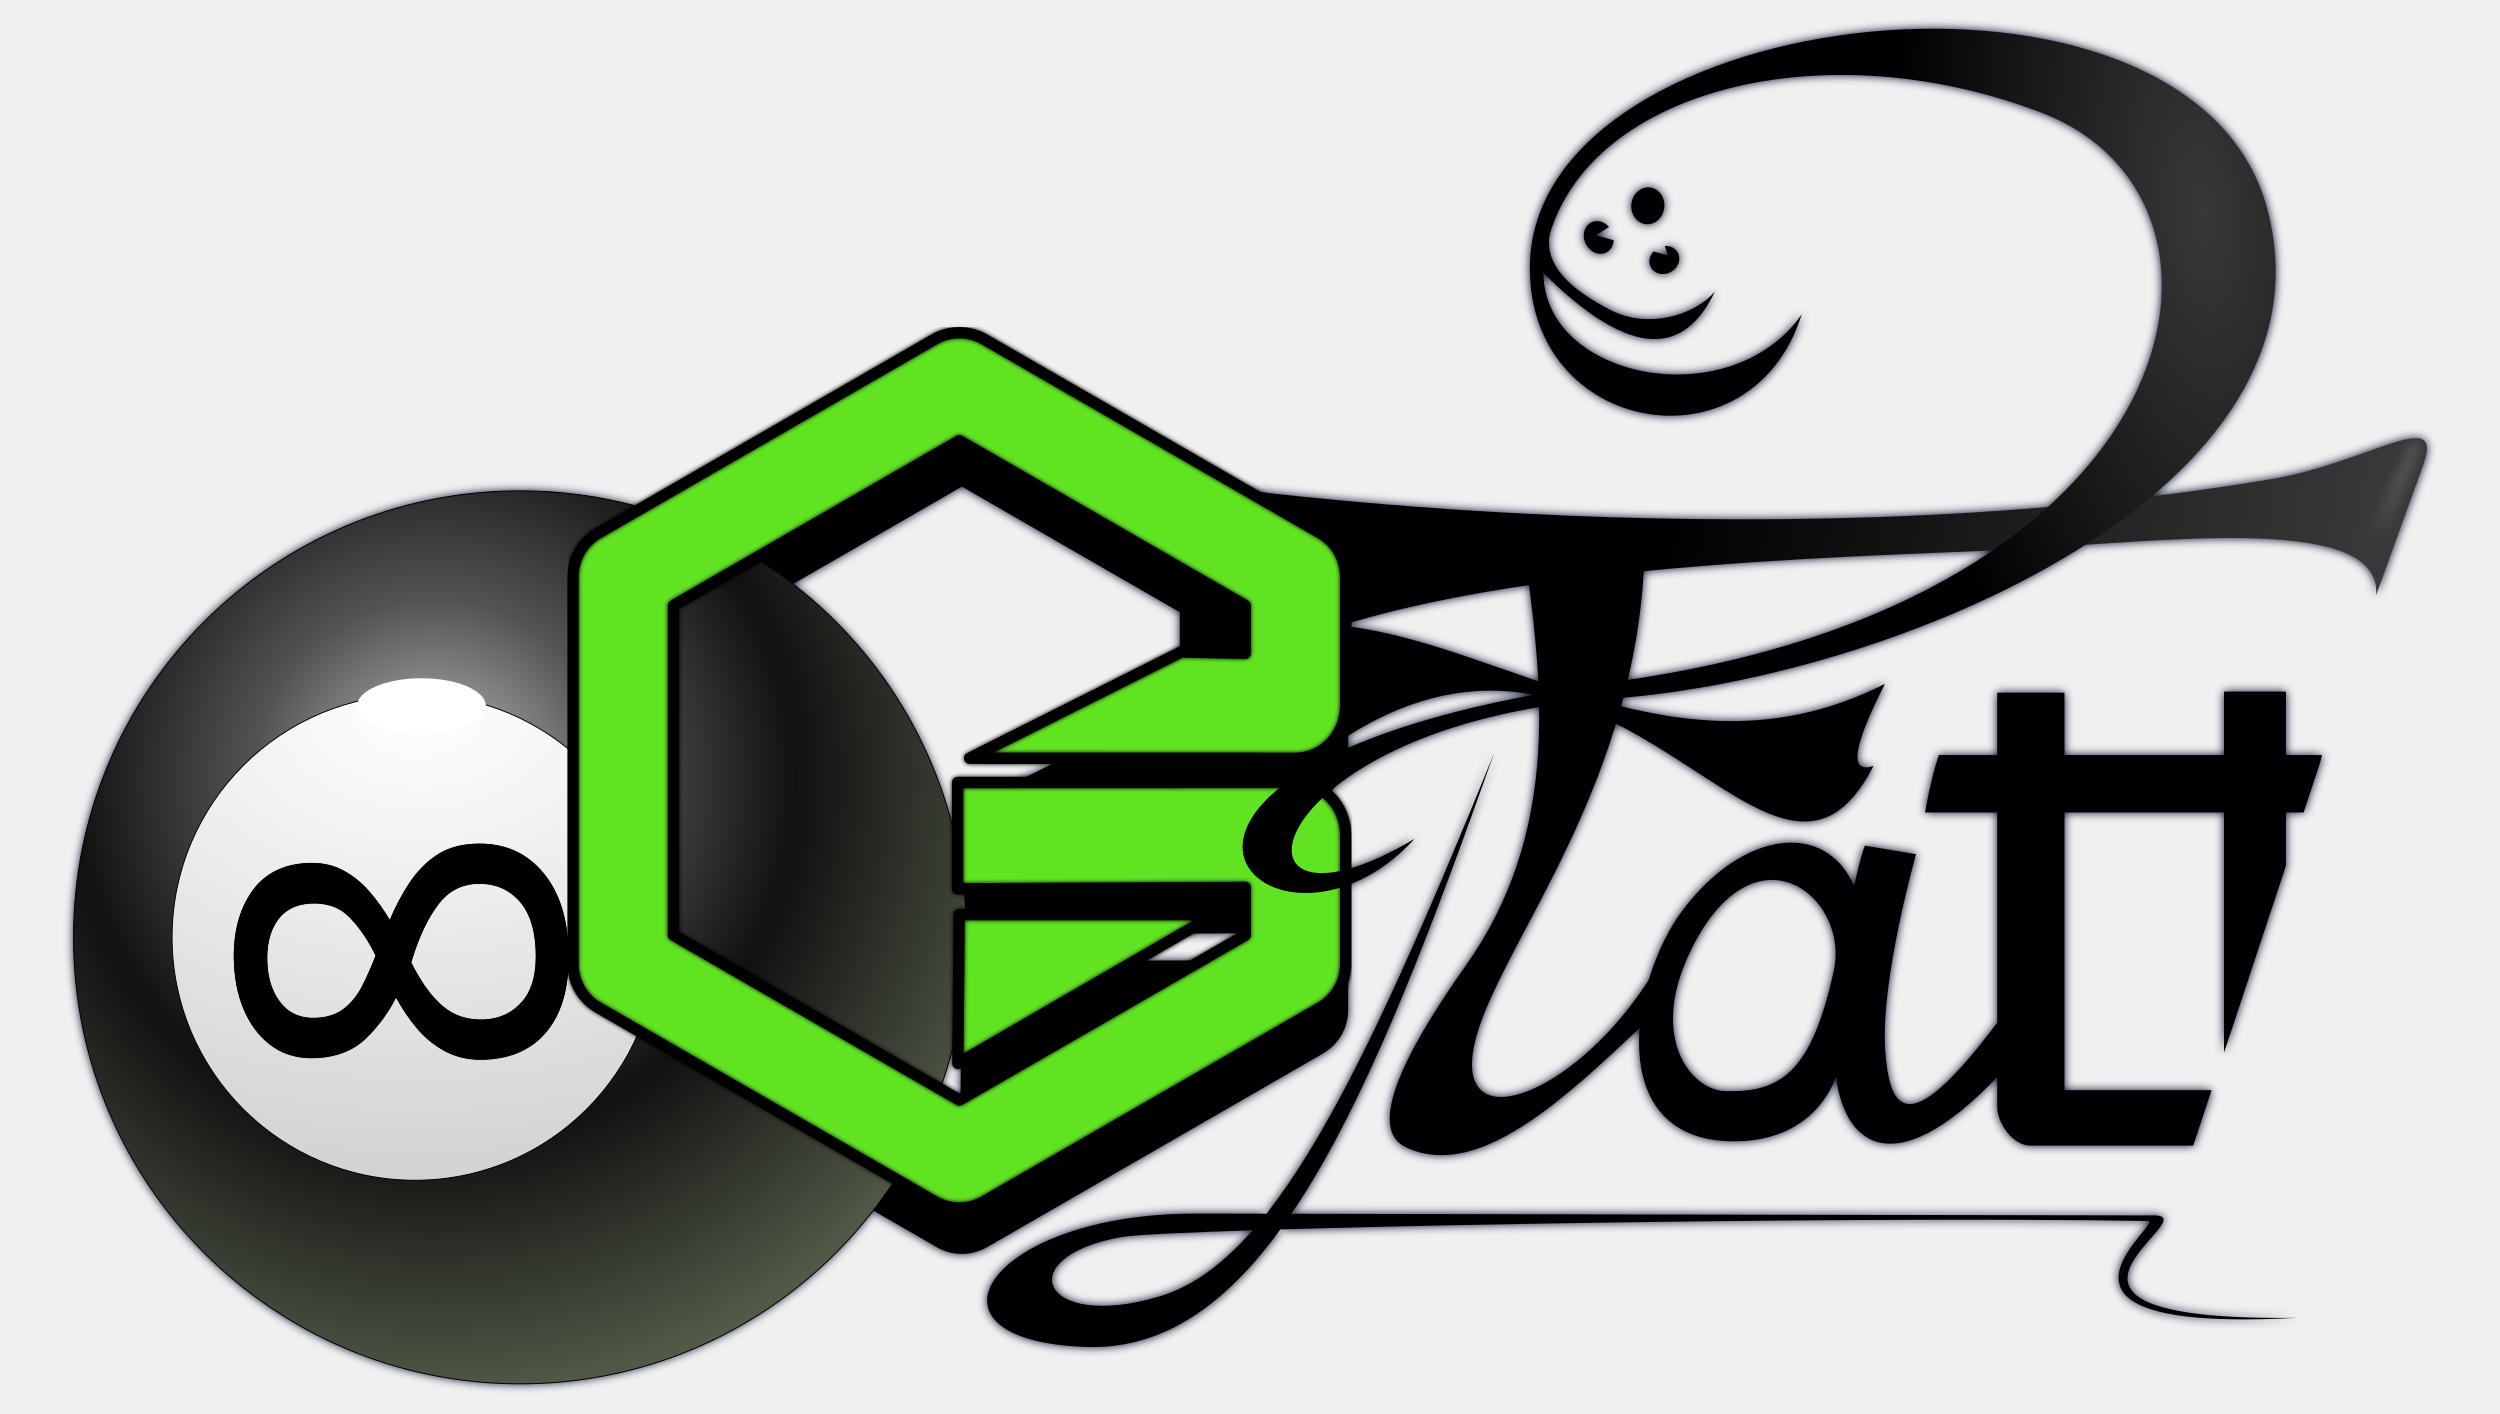
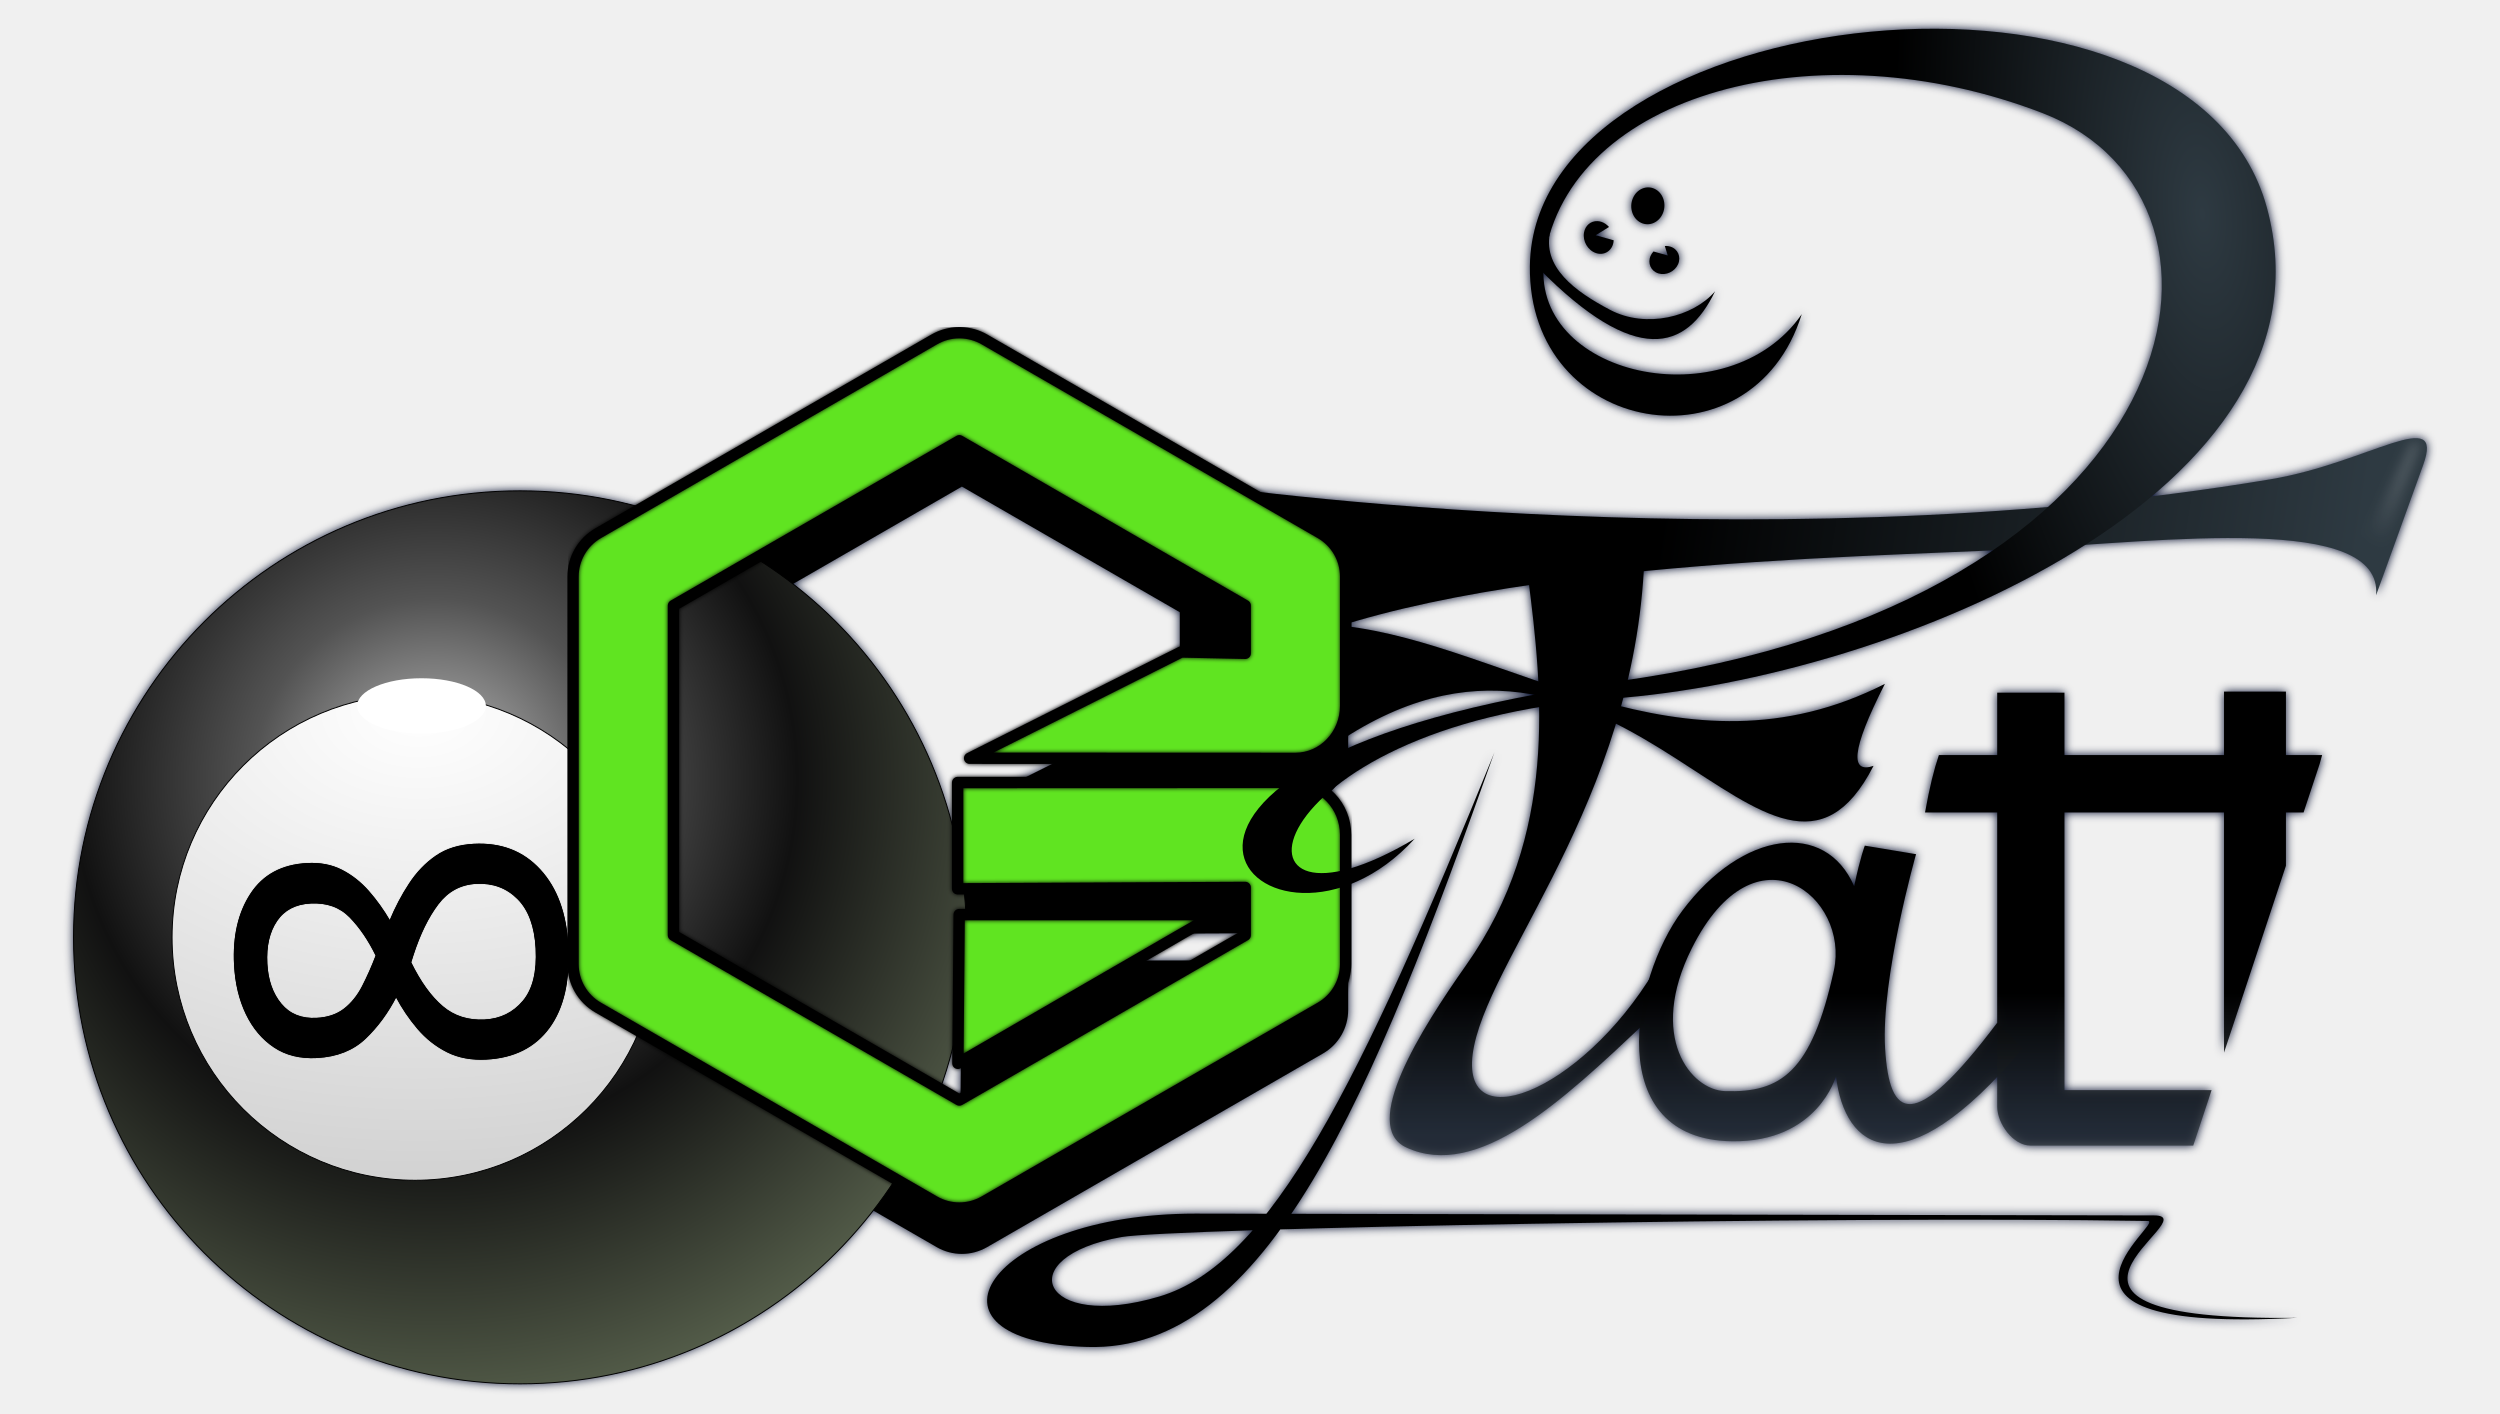
<svg xmlns="http://www.w3.org/2000/svg" xmlns:xlink="http://www.w3.org/1999/xlink" width="23cm" height="13cm" viewBox="0 0 814.961 460.63" id="svg2" version="1.1">
  <defs id="defs4">
+     <linearGradient id="linearGradient4666">
+       <stop style="stop-color:#000000;stop-opacity:1;" offset="0" id="stop4668" />
+       <stop style="stop-color:#2b333a;stop-opacity:0.81" offset="1" id="stop4670" />
+     </linearGradient>
    <linearGradient id="linearGradient4618">
      <stop style="stop-color:#ffffff;stop-opacity:0.225" offset="0" id="stop4620" />
      <stop style="stop-color:#ffffff;stop-opacity:0;" offset="1" id="stop4622" />
    </linearGradient>
    <linearGradient id="linearGradient4578">
-       <stop style="stop-color:#383838;stop-opacity:1" offset="0" id="stop4580" />
+       <stop style="stop-color:#2e3a42;stop-opacity:1" offset="0" id="stop4580" />
      <stop style="stop-color:#000000;stop-opacity:1" offset="1" id="stop4582" />
    </linearGradient>
    <linearGradient id="linearGradient4413">
      <stop style="stop-color:#ffffff;stop-opacity:1;" offset="0" id="stop4415" />
      <stop style="stop-color:#8c8c8c;stop-opacity:1" offset="1" id="stop4417" />
    </linearGradient>
    <linearGradient id="linearGradient4144">
      <stop style="stop-color:#c1c1c1;stop-opacity:1" offset="0" id="stop4146" />
      <stop id="stop4162" offset="0.25" style="stop-color:#535353;stop-opacity:1;" />
      <stop id="stop4160" offset="0.5" style="stop-color:#111111;stop-opacity:1" />
      <stop style="stop-color:#6b775d;stop-opacity:1" offset="1" id="stop4148" />
    </linearGradient>
    <radialGradient xlink:href="#linearGradient4144" id="radialGradient4150" cx="-35.498" cy="418.607" fx="-35.498" fy="418.607" r="291.429" gradientUnits="userSpaceOnUse" gradientTransform="matrix(0.8103657,0,0,0.8103657,-2029.077,264.2593)" />
    <radialGradient xlink:href="#linearGradient4413" id="radialGradient4419" cx="-2071.838" cy="581.024" fx="-2071.838" fy="581.024" r="81.889" gradientUnits="userSpaceOnUse" gradientTransform="matrix(6.870463,0,0,4.743258,12171.297,-2174.967)" />
    <filter style="color-interpolation-filters:sRGB" id="filter4546" x="-0.005" width="1.009" y="-0.008" height="1.016">
      <feGaussianBlur stdDeviation="1.511" id="feGaussianBlur4548" />
    </filter>
    <filter style="color-interpolation-filters:sRGB" id="filter4552" x="-0.006" width="1.013" y="-0.006" height="1.011">
      <feGaussianBlur stdDeviation="0.671" id="feGaussianBlur4554" />
    </filter>
    <filter style="color-interpolation-filters:sRGB" id="filter4565" x="-0.005" width="1.01" y="-0.007" height="1.015">
      <feGaussianBlur stdDeviation="0.245" id="feGaussianBlur4567" />
    </filter>
    <radialGradient xlink:href="#linearGradient4578" id="radialGradient4586" cx="-1568.065" cy="445.817" fx="-1568.065" fy="445.817" r="168.387" gradientTransform="matrix(-0.5820701,0.0508986,-0.1198896,-1.371042,-2340.873,1110.079)" gradientUnits="userSpaceOnUse" />
    <linearGradient xlink:href="#linearGradient4578" id="linearGradient4598" x1="-1434.953" y1="555.937" x2="-1658.401" y2="520.437" gradientUnits="userSpaceOnUse" />
    <linearGradient xlink:href="#linearGradient4618" id="linearGradient4624" x1="-1410.39" y1="494.226" x2="-1421.097" y2="526.93" gradientUnits="userSpaceOnUse" />
    <filter style="color-interpolation-filters:sRGB" id="filter4642" x="-0.246" width="1.492" y="-0.114" height="1.228">
      <feGaussianBlur stdDeviation="1.97" id="feGaussianBlur4644" />
    </filter>
+     <linearGradient xlink:href="#linearGradient4666" id="linearGradient4672" x1="-1591.517" y1="672.974" x2="-1591.517" y2="719.474" gradientUnits="userSpaceOnUse" />
  </defs>
  <g id="layer1" transform="translate(2199.546,-349.2978)">
    <path style="color:#000000;clip-rule:nonzero;display:inline;overflow:visible;visibility:visible;opacity:1;isolation:auto;mix-blend-mode:normal;color-interpolation:sRGB;color-interpolation-filters:linearRGB;solid-color:#000000;solid-opacity:1;fill:#020b2c;fill-opacity:1;fill-rule:evenodd;stroke:none;stroke-width:1px;stroke-linecap:butt;stroke-linejoin:miter;stroke-miterlimit:4;stroke-dasharray:none;stroke-dashoffset:0;stroke-opacity:1;color-rendering:auto;image-rendering:auto;shape-rendering:auto;text-rendering:auto;enable-background:accumulate;filter:url(#filter4546)" d="M 631.188 9.363 C 567.322 9.063 499.3 38.041 498.719 86.73 C 498.058 142.055 571.029 154.455 587.352 102.402 C 564.522 135.555 503.393 123.938 503.123 88.982 C 533.86 119.385 549.866 114.028 559.098 94.947 C 551.951 103.311 536.608 107.198 524.854 101.004 C 513.996 95.282 503.248 87.671 505.178 76.396 C 519.393 28.705 595.709 9.761 665.949 36.918 C 713.908 55.46 720.61 117.214 667.6 165.279 C 555.305 174.839 450.174 165.087 406.318 159.891 L 320.912 110.65 C 318.538 109.281 315.856 108.529 313.115 108.465 C 312.928 108.46 312.74 108.459 312.553 108.461 L 312.553 108.463 C 309.744 108.493 306.987 109.245 304.549 110.65 L 209.162 165.645 A 145.551 145.551 0 0 0 169.527 160.006 A 145.551 145.551 0 0 0 23.977 305.557 A 145.551 145.551 0 0 0 169.527 451.109 A 145.551 145.551 0 0 0 284.496 394.529 L 305.379 406.568 C 310.442 409.487 316.679 409.487 321.742 406.568 L 431.303 343.402 C 436.365 340.483 439.484 335.088 439.484 329.25 L 439.484 288.496 C 446.705 285.825 454.232 280.986 461.176 273.395 C 452.418 278.633 445.042 281.811 439.084 283.391 C 438.966 282.837 438.822 282.294 438.654 281.762 L 438.654 272.17 C 438.654 266.836 436.322 262.074 432.668 258.934 C 433.604 258.227 434.463 257.42 435.236 256.527 C 448.117 246.209 470.009 235.781 501.732 230.521 C 502.113 257.935 497.367 287.056 477.988 314.547 C 463.027 335.771 443.433 367.058 458.367 374.027 C 481.319 384.739 508.469 359.586 534.512 335.09 C 533.022 354.192 540.226 371.777 564.758 372.041 C 592.593 372.34 598.508 350.818 598.508 350.818 C 601.088 372.751 617.136 386.572 651.061 351.061 L 651.061 360.754 C 651.061 366.304 656.297 373.439 661.848 373.439 L 714.957 373.439 L 720.945 355.361 L 672.98 355.361 L 672.98 264.857 L 724.996 264.857 L 724.996 343.131 L 745.176 282.215 L 745.176 264.857 L 750.926 264.857 L 756.189 248.967 L 756.971 246.145 L 745.176 246.145 L 745.176 225.443 L 724.996 225.443 L 724.996 246.145 L 672.98 246.145 L 672.98 225.791 L 651.061 225.791 L 651.061 246.145 L 632.045 246.145 C 630.389 251.055 629.096 256.24 627.521 264.857 L 651.061 264.857 L 651.061 333.438 L 651.045 333.422 C 623.559 369.955 615.903 364.735 614.512 341.771 C 613.12 318.808 624.602 278.447 624.602 278.447 L 607.902 275.664 C 607.902 275.664 606.509 279.145 604.422 288.887 C 595.028 267.315 568.116 270.609 548.406 296.889 C 544.003 302.76 540.116 310.733 537.541 319.293 C 513.333 357.2 474.096 371.743 480.547 340.844 C 485.328 317.943 512.201 283.789 526.777 235.906 C 564.661 254.941 590.569 288.98 610.746 249.658 C 603.3 252.176 603.131 245.114 614.457 222.918 C 583.985 238.449 555.509 236.951 528.434 230.234 C 528.688 229.315 528.923 228.376 529.168 227.447 C 576.548 223.297 635.847 205.671 679.787 177.598 C 724.653 174.521 776.438 171.11 774.572 194.029 L 789.918 151.59 C 797.056 131.85 772.071 150.872 740.254 156.223 C 727.347 158.393 714.376 160.238 701.422 161.803 C 731.735 136.33 749.001 104.443 738.977 67.701 C 728.02 27.542 680.861 9.597 631.188 9.363 z M 537.486 61.09 A 5.399 6.014 5.527 0 0 532.256 64.705 A 5.399 6.014 5.527 0 0 534.92 72.607 A 5.399 6.014 5.527 0 0 542.084 69.48 A 5.399 6.014 5.527 0 0 539.42 61.58 A 5.399 6.014 5.527 0 0 537.486 61.09 z M 520.756 72.082 A 5.479 4.718 63.301 0 0 516.365 75.799 A 5.479 4.718 63.301 0 0 520.25 82.496 A 5.479 4.718 63.301 0 0 525.955 79.027 A 5.479 4.718 63.301 0 0 526.029 78.332 L 520.17 76.684 L 524.506 73.994 A 5.479 4.718 63.301 0 0 522.072 72.328 A 5.479 4.718 63.301 0 0 520.756 72.082 z M 543.232 80.178 A 4.437 5.006 60.338 0 0 542.703 80.189 L 543.664 83.291 L 539.008 81.98 A 4.437 5.006 60.338 0 0 538.084 83.371 A 4.437 5.006 60.338 0 0 540.604 89.125 A 4.437 5.006 60.338 0 0 547.018 86.145 A 4.437 5.006 60.338 0 0 544.498 80.389 A 4.437 5.006 60.338 0 0 543.232 80.178 z M 313.561 158.619 L 384.594 199.572 L 384.594 212.762 L 316.07 247.174 L 346.645 247.188 L 330.916 255.086 L 312.172 255.094 L 312.172 277.303 A 145.551 145.551 0 0 0 258.332 190.461 L 313.561 158.619 z M 649.646 179.4 C 621.727 198.516 582.534 214.061 530.641 221.613 C 533.251 210.492 535.108 198.697 535.84 186.197 C 579.459 181.904 622.155 180.663 649.646 179.4 z M 498.453 190.727 C 499.718 200.716 500.927 211.233 501.465 222.105 C 480.111 214.845 459.556 206.762 439.484 204.217 L 439.484 203.227 C 457.164 197.863 477.399 193.822 498.453 190.727 z M 485.133 225.139 C 490.266 225.084 495.221 225.581 500.02 226.484 C 473.763 231.407 453.994 237.438 439.484 243.82 L 439.484 239.822 C 456.068 229.399 471.23 225.288 485.133 225.139 z M 487.16 245.27 C 457.885 317.404 435.317 367.19 412.818 395.666 L 420.951 395.682 C 444.684 360.788 465.02 307.456 487.16 245.27 z M 420.951 395.682 C 419.765 397.426 418.571 399.126 417.367 400.777 C 491.092 398.588 624.513 396.758 700.158 398.023 C 706.239 398.125 652.488 434.873 748.85 429.584 C 647.143 430.84 720.457 396.243 702.211 396.209 L 420.951 395.682 z M 417.367 400.777 C 414.309 400.868 411.181 400.959 408.338 401.051 C 398.457 412.305 388.504 419.494 377.92 422.641 C 339.104 434.18 329.172 409.72 365.586 403.26 C 369.506 402.564 385.335 401.794 408.338 401.051 C 409.833 399.348 411.325 397.556 412.818 395.666 L 389.666 395.623 C 321.537 395.623 295.696 437.324 354.428 439.086 C 378.973 439.822 399.209 425.674 417.367 400.777 z M 577.719 286.836 C 590.845 286.9 600.998 301.835 597.812 316.373 C 590.511 349.701 580.44 356.256 562.322 355.689 C 551.189 355.342 537.019 338 551.537 309.066 C 559.667 292.865 569.304 286.795 577.719 286.836 z M 405.928 304.246 L 405.928 304.865 L 391.648 313.098 L 370.207 313.098 L 385.332 304.344 L 405.928 304.246 z M 312.373 333.182 L 312.258 346.633 L 313.221 346.076 L 313.115 358.375 L 312.73 358.598 L 306.277 354.877 A 145.551 145.551 0 0 0 312.373 333.182 z " transform="translate(-2199.546,349.2978)" id="path4476" />
-     <g id="g4460">
-       <path id="path4208" d="m -1814.953,506.364 c 0,0 183.563,28.099 355.661,-0.842 31.817,-5.351 56.801,-24.374 49.663,-4.634 l -15.346,42.439 c 2.177,-26.738 -68.691,-17.64 -116.372,-15.045 -52.906,2.879 -188.262,3.996 -249.49,36.469 l -24.117,0 z" style="color:#000000;clip-rule:nonzero;display:inline;overflow:visible;visibility:visible;opacity:1;isolation:auto;mix-blend-mode:normal;color-interpolation:sRGB;color-interpolation-filters:linearRGB;solid-color:#000000;solid-opacity:1;fill:url(#linearGradient4598);fill-opacity:1;fill-rule:evenodd;stroke:none;stroke-width:1px;stroke-linecap:butt;stroke-linejoin:miter;stroke-miterlimit:4;stroke-dasharray:none;stroke-dashoffset:0;stroke-opacity:1;color-rendering:auto;image-rendering:auto;shape-rendering:auto;text-rendering:auto;enable-background:accumulate" />
-       <path d="m -1660.231,665.754 c -24.007,40.012 -65.377,56.05 -58.767,24.388 6.611,-31.662 55.466,-84.816 55.64,-166.058 -6.785,9.916 -22.789,13.047 -38.098,13.047 4.871,37.924 9.821,84.266 -20.101,126.714 -14.961,21.224 -34.556,52.511 -19.621,59.481 23.34,10.893 51.025,-15.298 77.468,-40.175" style="color:#000000;clip-rule:nonzero;display:inline;overflow:visible;visibility:visible;opacity:1;isolation:auto;mix-blend-mode:normal;color-interpolation:sRGB;color-interpolation-filters:linearRGB;solid-color:#000000;solid-opacity:1;fill:#000000;fill-opacity:1;fill-rule:evenodd;stroke:none;stroke-width:1px;stroke-linecap:butt;stroke-linejoin:miter;stroke-miterlimit:4;stroke-dasharray:none;stroke-dashoffset:0;stroke-opacity:1;color-rendering:auto;image-rendering:auto;shape-rendering:auto;text-rendering:auto;enable-background:accumulate" id="path4171" />
-       <path id="path4174" d="m -1548.501,682.719 c -27.486,36.533 -35.141,31.314 -36.533,8.35 -1.392,-22.963 10.09,-63.323 10.09,-63.323 l -16.701,-2.783 c 0,0 -1.392,3.479 -3.479,13.221 -9.394,-21.572 -36.307,-18.277 -56.017,8.002 -16.701,22.268 -26.144,74.696 16.353,75.153 27.835,0.299 33.749,-21.224 33.749,-21.224 2.784,23.659 21.224,37.924 60.888,-9.046 m -61.584,-25.399 c 5.227,-23.858 -25.463,-48.782 -46.275,-7.307 -14.518,28.933 -0.348,46.275 10.786,46.623 18.118,0.566 28.187,-5.988 35.489,-39.316 z" style="fill:#000000;fill-opacity:1;fill-rule:evenodd;stroke:none;stroke-width:1px;stroke-linecap:butt;stroke-linejoin:miter;stroke-opacity:1" />
-       <path id="path4195" d="m -1474.549,574.74 0,20.702 -52.016,0 0,-20.354 -21.92,0 0,20.354 -19.016,0 c -1.656,4.91 -2.949,10.095 -4.523,18.713 l 23.539,0 0,95.897 c 0,5.55 5.236,12.685 10.786,12.685 l 53.109,0 5.989,-18.078 -47.964,0 0,-90.505 52.016,0 0,78.274 20.18,-60.917 0,-17.357 5.75,0 5.264,-15.89 0.781,-2.823 -11.795,0 0,-20.702 -20.18,0 z" style="fill:#000000;fill-opacity:1;fill-rule:nonzero;stroke:none;stroke-width:1px;stroke-linecap:butt;stroke-linejoin:miter;stroke-opacity:1" />
-       <path id="path4213" d="m -1712.385,594.568 c -39.938,112.178 -74.002,195.577 -132.734,193.815 -58.732,-1.762 -32.89,-43.462 35.239,-43.462 l 312.545,0.586 c 18.246,0.034 -55.068,34.63 46.639,33.375 -96.362,5.289 -42.611,-31.459 -48.692,-31.561 -104.169,-1.742 -318.488,2.382 -334.572,5.236 -36.414,6.46 -26.483,30.92 12.334,19.381 36.307,-10.793 65.178,-68.796 109.241,-177.37 z" style="color:#000000;clip-rule:nonzero;display:inline;overflow:visible;visibility:visible;opacity:1;isolation:auto;mix-blend-mode:normal;color-interpolation:sRGB;color-interpolation-filters:linearRGB;solid-color:#000000;solid-opacity:1;fill:#000000;fill-opacity:1;fill-rule:nonzero;stroke:none;stroke-width:1px;stroke-linecap:butt;stroke-linejoin:miter;stroke-miterlimit:4;stroke-dasharray:none;stroke-dashoffset:0;stroke-opacity:1;color-rendering:auto;image-rendering:auto;shape-rendering:auto;text-rendering:auto;enable-background:accumulate" />
-       <path style="color:#000000;clip-rule:nonzero;display:inline;overflow:visible;visibility:visible;opacity:1;isolation:auto;mix-blend-mode:normal;color-interpolation:sRGB;color-interpolation-filters:linearRGB;solid-color:#000000;solid-opacity:1;fill:#000000;fill-opacity:1;fill-rule:evenodd;stroke:none;stroke-width:1px;stroke-linecap:butt;stroke-linejoin:miter;stroke-miterlimit:4;stroke-dasharray:none;stroke-dashoffset:0;stroke-opacity:1;color-rendering:auto;image-rendering:auto;shape-rendering:auto;text-rendering:auto;enable-background:accumulate" d="m -1761.352,553.353 c 53.381,6.134 110.129,52.57 176.264,18.863 -11.326,22.196 -11.157,29.259 -3.711,26.741 -33.029,64.368 -81.409,-67.856 -172.553,-9.021 z" id="path4162" />
-       <path style="fill:url(#linearGradient4624);fill-opacity:1;fill-rule:evenodd;stroke:none;stroke-width:1px;stroke-linecap:butt;stroke-linejoin:miter;stroke-opacity:1;filter:url(#filter4642)" d="m -1411.554,493.851 -16.397,33.057 5.443,7.645 13.429,-41.409 z" id="path4600" transform="matrix(1,0,-0.00963575,1,3.151685,0)" />
+     <path style="color:#000000;clip-rule:nonzero;display:inline;overflow:visible;visibility:visible;opacity:1;isolation:auto;mix-blend-mode:normal;color-interpolation:sRGB;color-interpolation-filters:linearRGB;solid-color:#000000;solid-opacity:1;fill:url(#linearGradient4598);fill-opacity:1;fill-rule:evenodd;stroke:none;stroke-width:1px;stroke-linecap:butt;stroke-linejoin:miter;stroke-miterlimit:4;stroke-dasharray:none;stroke-dashoffset:0;stroke-opacity:1;color-rendering:auto;image-rendering:auto;shape-rendering:auto;text-rendering:auto;enable-background:accumulate" d="m -1814.953,506.364 c 0,0 183.563,28.099 355.661,-0.842 31.817,-5.351 56.801,-24.374 49.663,-4.634 l -15.346,42.439 c 2.177,-26.738 -68.691,-17.64 -116.372,-15.045 -52.906,2.879 -188.262,3.996 -249.49,36.469 l -24.117,0 z" id="path4208" />
+     <g id="g4661" style="fill-opacity:1;fill:url(#linearGradient4672)">
+       <path d="m -1660.231,665.754 c -24.007,40.012 -65.377,56.05 -58.767,24.388 6.611,-31.662 55.466,-84.816 55.64,-166.058 -6.785,9.916 -22.789,13.047 -38.098,13.047 4.871,37.924 9.821,84.266 -20.101,126.714 -14.961,21.224 -34.556,52.511 -19.621,59.481 23.34,10.893 51.025,-15.298 77.468,-40.175" style="color:#000000;clip-rule:nonzero;display:inline;overflow:visible;visibility:visible;opacity:1;isolation:auto;mix-blend-mode:normal;color-interpolation:sRGB;color-interpolation-filters:linearRGB;solid-color:#000000;solid-opacity:1;fill:url(#linearGradient4672);fill-opacity:1;fill-rule:evenodd;stroke:none;stroke-width:1px;stroke-linecap:butt;stroke-linejoin:miter;stroke-miterlimit:4;stroke-dasharray:none;stroke-dashoffset:0;stroke-opacity:1;color-rendering:auto;image-rendering:auto;shape-rendering:auto;text-rendering:auto;enable-background:accumulate" id="path4171" />
+       <path id="path4174" d="m -1548.501,682.719 c -27.486,36.533 -35.141,31.314 -36.533,8.35 -1.392,-22.963 10.09,-63.323 10.09,-63.323 l -16.701,-2.783 c 0,0 -1.392,3.479 -3.479,13.221 -9.394,-21.572 -36.307,-18.277 -56.017,8.002 -16.701,22.268 -26.144,74.696 16.353,75.153 27.835,0.299 33.749,-21.224 33.749,-21.224 2.784,23.659 21.224,37.924 60.888,-9.046 m -61.584,-25.399 c 5.227,-23.858 -25.463,-48.782 -46.275,-7.307 -14.518,28.933 -0.348,46.275 10.786,46.623 18.118,0.566 28.187,-5.988 35.489,-39.316 z" style="fill:url(#linearGradient4672);fill-opacity:1;fill-rule:evenodd;stroke:none;stroke-width:1px;stroke-linecap:butt;stroke-linejoin:miter;stroke-opacity:1" />
+       <path id="path4195" d="m -1474.549,574.74 0,20.702 -52.016,0 0,-20.354 -21.92,0 0,20.354 -19.016,0 c -1.656,4.91 -2.949,10.095 -4.523,18.713 l 23.539,0 0,95.897 c 0,5.55 5.236,12.685 10.786,12.685 l 53.109,0 5.989,-18.078 -47.964,0 0,-90.505 52.016,0 0,78.274 20.18,-60.917 0,-17.357 5.75,0 5.264,-15.89 0.781,-2.823 -11.795,0 0,-20.702 -20.18,0 z" style="fill:url(#linearGradient4672);fill-opacity:1;fill-rule:nonzero;stroke:none;stroke-width:1px;stroke-linecap:butt;stroke-linejoin:miter;stroke-opacity:1" />
    </g>
+     <path style="color:#000000;clip-rule:nonzero;display:inline;overflow:visible;visibility:visible;opacity:1;isolation:auto;mix-blend-mode:normal;color-interpolation:sRGB;color-interpolation-filters:linearRGB;solid-color:#000000;solid-opacity:1;fill:#000000;fill-opacity:1;fill-rule:nonzero;stroke:none;stroke-width:1px;stroke-linecap:butt;stroke-linejoin:miter;stroke-miterlimit:4;stroke-dasharray:none;stroke-dashoffset:0;stroke-opacity:1;color-rendering:auto;image-rendering:auto;shape-rendering:auto;text-rendering:auto;enable-background:accumulate" d="m -1712.385,594.568 c -39.938,112.178 -74.002,195.577 -132.734,193.815 -58.732,-1.762 -32.89,-43.462 35.239,-43.462 l 312.545,0.586 c 18.246,0.034 -55.068,34.63 46.639,33.375 -96.362,5.289 -42.611,-31.459 -48.692,-31.561 -104.169,-1.742 -318.488,2.382 -334.572,5.236 -36.414,6.46 -26.483,30.92 12.334,19.381 36.307,-10.793 65.178,-68.796 109.241,-177.37 z" id="path4213" />
+     <path id="path4162" d="m -1761.352,553.353 c 53.381,6.134 110.129,52.57 176.264,18.863 -11.326,22.196 -11.157,29.259 -3.711,26.741 -33.029,64.368 -81.409,-67.856 -172.553,-9.021 z" style="color:#000000;clip-rule:nonzero;display:inline;overflow:visible;visibility:visible;opacity:1;isolation:auto;mix-blend-mode:normal;color-interpolation:sRGB;color-interpolation-filters:linearRGB;solid-color:#000000;solid-opacity:1;fill:#000000;fill-opacity:1;fill-rule:evenodd;stroke:none;stroke-width:1px;stroke-linecap:butt;stroke-linejoin:miter;stroke-miterlimit:4;stroke-dasharray:none;stroke-dashoffset:0;stroke-opacity:1;color-rendering:auto;image-rendering:auto;shape-rendering:auto;text-rendering:auto;enable-background:accumulate" />
+     <path transform="matrix(1,0,-0.00963575,1,3.151685,0)" id="path4600" d="m -1411.554,493.851 -16.397,33.057 5.443,7.645 13.429,-41.409 z" style="fill:url(#linearGradient4624);fill-opacity:1;fill-rule:evenodd;stroke:none;stroke-width:1px;stroke-linecap:butt;stroke-linejoin:miter;stroke-opacity:1;filter:url(#filter4642)" />
    <path id="path4229" d="m -1886.163,472.71 c -2.809,0.03 -5.566,0.782 -8.005,2.188 l -109.561,63.166 c -5.062,2.919 -8.181,8.313 -8.181,14.151 l 0,126.333 c 0,5.838 3.119,11.232 8.181,14.151 l 109.561,63.166 c 5.063,2.919 11.3,2.919 16.364,0 l 109.56,-63.166 c 5.062,-2.919 8.181,-8.313 8.182,-14.151 l 0,-42.131 c -10e-4,-9.456 -7.327,-17.121 -16.363,-17.122 l -110.118,0.046 0,34.645 93.755,-0.448 0,15.575 -93.197,53.732 -93.198,-53.732 0,-107.465 93.198,-53.732 93.198,53.732 0,15.575 -20.869,-0.448 -68.988,34.645 106.22,0.046 c 9.037,-9.6e-4 16.362,-7.666 16.363,-17.121 l 0,-42.131 c -5e-4,-5.838 -3.119,-11.232 -8.182,-14.151 l -109.56,-63.166 c -2.375,-1.369 -5.056,-2.12 -7.797,-2.185 -0.188,-0.005 -0.375,-0.006 -0.562,-0.004 z m 0.121,189.685 -0.416,48.486 83.786,-48.486 -83.37,0 z" style="color:#000000;font-style:normal;font-variant:normal;font-weight:normal;font-stretch:normal;font-size:medium;line-height:normal;font-family:sans-serif;text-indent:0;text-align:start;text-decoration:none;text-decoration-line:none;text-decoration-style:solid;text-decoration-color:#000000;letter-spacing:normal;word-spacing:normal;text-transform:none;direction:ltr;block-progression:tb;writing-mode:lr-tb;baseline-shift:baseline;text-anchor:start;white-space:normal;clip-rule:nonzero;display:inline;overflow:visible;visibility:visible;opacity:1;isolation:auto;mix-blend-mode:normal;color-interpolation:sRGB;color-interpolation-filters:linearRGB;solid-color:#000000;solid-opacity:1;fill:#000000;fill-opacity:1;fill-rule:evenodd;stroke:none;stroke-width:23;stroke-linecap:butt;stroke-linejoin:round;stroke-miterlimit:4;stroke-dasharray:none;stroke-dashoffset:0;stroke-opacity:1;color-rendering:auto;image-rendering:auto;shape-rendering:auto;text-rendering:auto;enable-background:accumulate" />
    <g id="g4569">
      <circle r="145.551" cy="654.855" cx="-2030.018" id="path3336" style="color:#000000;clip-rule:nonzero;display:inline;overflow:visible;visibility:visible;opacity:1;isolation:auto;mix-blend-mode:normal;color-interpolation:sRGB;color-interpolation-filters:linearRGB;solid-color:#000000;solid-opacity:1;fill:url(#radialGradient4150);fill-opacity:1;fill-rule:evenodd;stroke:#000000;stroke-width:0.321;stroke-linecap:butt;stroke-linejoin:miter;stroke-miterlimit:4;stroke-dasharray:none;stroke-dashoffset:0;stroke-opacity:1;color-rendering:auto;image-rendering:auto;shape-rendering:auto;text-rendering:auto;enable-background:accumulate" />
      <circle style="color:#000000;clip-rule:nonzero;display:inline;overflow:visible;visibility:visible;opacity:1;isolation:auto;mix-blend-mode:normal;color-interpolation:sRGB;color-interpolation-filters:linearRGB;solid-color:#000000;solid-opacity:1;fill:url(#radialGradient4419);fill-opacity:1;fill-rule:evenodd;stroke:#000000;stroke-width:0.321;stroke-linecap:butt;stroke-linejoin:miter;stroke-miterlimit:4;stroke-dasharray:none;stroke-dashoffset:0;stroke-opacity:1;color-rendering:auto;image-rendering:auto;shape-rendering:auto;text-rendering:auto;enable-background:accumulate" id="circle3338" cx="-2064.265" cy="654.855" r="79.197" />
      <text transform="matrix(-0.05250154,-0.9986208,0.9986208,-0.05250154,0,0)" id="text4140" y="-2047.666" x="-593.69" style="font-style:normal;font-weight:normal;font-size:148.27px;line-height:125%;font-family:sans-serif;letter-spacing:0px;word-spacing:0px;fill:#000000;fill-opacity:1;stroke:#000000;stroke-width:0.321;stroke-linecap:butt;stroke-linejoin:miter;stroke-miterlimit:4;stroke-dasharray:none;stroke-opacity:1" xml:space="preserve">
        <tspan style="stroke-width:0.321" y="-2047.666" x="-593.69" id="tspan4142">8</tspan>
      </text>
      <ellipse ry="9.023" rx="20.981" cy="579.418" cx="-2062.143" id="path4347" style="color:#000000;clip-rule:nonzero;display:inline;overflow:visible;visibility:visible;opacity:1;isolation:auto;mix-blend-mode:normal;color-interpolation:sRGB;color-interpolation-filters:linearRGB;solid-color:#000000;solid-opacity:1;fill:#ffffff;fill-opacity:1;fill-rule:evenodd;stroke:none;stroke-width:1px;stroke-linecap:butt;stroke-linejoin:miter;stroke-miterlimit:4;stroke-dasharray:none;stroke-dashoffset:0;stroke-opacity:1;color-rendering:auto;image-rendering:auto;shape-rendering:auto;text-rendering:auto;enable-background:accumulate" />
      <text xml:space="preserve" style="font-style:normal;font-weight:normal;font-size:148.27px;line-height:125%;font-family:sans-serif;letter-spacing:0px;word-spacing:0px;fill:#000000;fill-opacity:1;stroke:#000000;stroke-width:0.321;stroke-linecap:butt;stroke-linejoin:miter;stroke-miterlimit:4;stroke-dasharray:none;stroke-opacity:1;filter:url(#filter4565)" x="-593.69" y="-2047.666" id="text4561" transform="matrix(-0.05250154,-0.9986208,0.9986208,-0.05250154,0,0)">
        <tspan id="tspan4563" x="-593.69" y="-2047.666" style="stroke-width:0.321">8</tspan>
      </text>
    </g>
    <path style="color:#000000;font-style:normal;font-variant:normal;font-weight:normal;font-stretch:normal;font-size:medium;line-height:normal;font-family:sans-serif;text-indent:0;text-align:start;text-decoration:none;text-decoration-line:none;text-decoration-style:solid;text-decoration-color:#000000;letter-spacing:normal;word-spacing:normal;text-transform:none;direction:ltr;block-progression:tb;writing-mode:lr-tb;baseline-shift:baseline;text-anchor:start;white-space:normal;clip-rule:nonzero;display:inline;overflow:visible;visibility:visible;opacity:1;isolation:auto;mix-blend-mode:normal;color-interpolation:sRGB;color-interpolation-filters:linearRGB;solid-color:#000000;solid-opacity:1;fill:#60e421;fill-opacity:1;fill-rule:evenodd;stroke:#000000;stroke-width:3.69;stroke-linecap:butt;stroke-linejoin:round;stroke-miterlimit:4;stroke-dasharray:none;stroke-dashoffset:0;stroke-opacity:1;color-rendering:auto;image-rendering:auto;shape-rendering:auto;text-rendering:auto;enable-background:accumulate" d="m -1886.993,457.76 c -2.809,0.03 -5.566,0.782 -8.005,2.188 l -109.56,63.166 c -5.062,2.919 -8.181,8.313 -8.182,14.151 l 0,126.333 c 0,5.838 3.119,11.232 8.182,14.151 l 109.56,63.166 c 5.063,2.919 11.3,2.919 16.364,0 l 109.56,-63.166 c 5.062,-2.919 8.181,-8.313 8.182,-14.151 l 0,-42.131 c -10e-4,-9.456 -7.327,-17.121 -16.363,-17.122 l -110.118,0.046 0,34.645 93.755,-0.448 0,15.575 -93.197,53.732 -93.198,-53.732 0,-107.465 93.198,-53.732 93.198,53.732 0,15.575 -20.869,-0.448 -68.988,34.645 106.22,0.046 c 9.037,-9.6e-4 16.362,-7.666 16.363,-17.121 l 0,-42.131 c -5e-4,-5.838 -3.119,-11.232 -8.182,-14.151 l -109.56,-63.166 c -2.375,-1.369 -5.056,-2.12 -7.797,-2.185 -0.188,-0.005 -0.375,-0.006 -0.562,-0.004 z m 0.121,189.685 -0.416,48.486 83.786,-48.486 -83.37,0 z" id="path4164" />
    <g id="g4468" style="fill-opacity:1;fill:url(#radialGradient4586)">
      <path id="path4165" d="m -1694.087,424.344 c -3.067,12.022 8.108,20.009 19.394,25.957 11.754,6.194 27.098,2.307 34.244,-6.056 -9.389,19.405 -25.773,24.644 -57.544,-7.52" style="color:#000000;clip-rule:nonzero;display:inline;overflow:visible;visibility:visible;opacity:1;isolation:auto;mix-blend-mode:normal;color-interpolation:sRGB;color-interpolation-filters:linearRGB;solid-color:#000000;solid-opacity:1;fill:url(#radialGradient4586);fill-opacity:1;fill-rule:evenodd;stroke:none;stroke-width:1px;stroke-linecap:butt;stroke-linejoin:miter;stroke-miterlimit:4;stroke-dasharray:none;stroke-dashoffset:0;stroke-opacity:1;color-rendering:auto;image-rendering:auto;shape-rendering:auto;text-rendering:auto;enable-background:accumulate" />
      <path id="path4303" d="m -1678.791,421.38 a 5.479,4.718 63.301 0 0 -4.39,3.716 5.479,4.718 63.301 0 0 3.885,6.698 5.479,4.718 63.301 0 0 5.706,-3.469 5.479,4.718 63.301 0 0 0.074,-0.696 l -5.859,-1.648 4.335,-2.69 a 5.479,4.718 63.301 0 0 -2.434,-1.665 5.479,4.718 63.301 0 0 -1.316,-0.247 z m 22.477,8.095 a 4.437,5.006 60.338 0 0 -0.528,0.011 l 0.96,3.102 -4.656,-1.309 a 4.437,5.006 60.338 0 0 -0.923,1.389 4.437,5.006 60.338 0 0 2.519,5.755 4.437,5.006 60.338 0 0 6.414,-2.981 4.437,5.006 60.338 0 0 -2.519,-5.755 4.437,5.006 60.338 0 0 -1.266,-0.212 z" style="color:#000000;clip-rule:nonzero;display:inline;overflow:visible;visibility:visible;opacity:1;isolation:auto;mix-blend-mode:normal;color-interpolation:sRGB;color-interpolation-filters:linearRGB;solid-color:#000000;solid-opacity:1;fill:url(#radialGradient4586);fill-opacity:1;fill-rule:evenodd;stroke:none;stroke-width:23;stroke-linecap:butt;stroke-linejoin:round;stroke-miterlimit:4;stroke-dasharray:none;stroke-dashoffset:0;stroke-opacity:1;color-rendering:auto;image-rendering:auto;shape-rendering:auto;text-rendering:auto;enable-background:accumulate" />
      <ellipse ry="5.955" rx="5.463" transform="matrix(0.8994275,0.43707,-0.3778691,0.925859,0,0)" style="color:#000000;clip-rule:nonzero;display:inline;overflow:visible;visibility:visible;opacity:1;isolation:auto;mix-blend-mode:normal;color-interpolation:sRGB;color-interpolation-filters:linearRGB;solid-color:#000000;solid-opacity:1;fill:url(#radialGradient4586);fill-opacity:1;fill-rule:evenodd;stroke:none;stroke-width:23;stroke-linecap:butt;stroke-linejoin:round;stroke-miterlimit:4;stroke-dasharray:none;stroke-dashoffset:0;stroke-opacity:1;color-rendering:auto;image-rendering:auto;shape-rendering:auto;text-rendering:auto;enable-background:accumulate" id="circle4305" cx="-1384.694" cy="1103.407" />
      <path d="m -1674.508,577.076 c 93.782,-6.753 238.983,-68.285 213.939,-160.077 -25.044,-91.793 -239.225,-67.529 -240.259,19.03 -0.661,55.325 72.312,67.725 88.634,15.672 -23.896,34.702 -89.763,20.354 -83.864,-18.47 8.079,-53.172 88.629,-75.561 162.461,-47.016 73.832,28.545 49.945,159.518 -139.18,185.264 -189.125,25.747 -113.459,103.546 -65.592,51.214 -65.973,39.46 -54.461,-37.096 63.861,-45.616 z" style="color:#000000;clip-rule:nonzero;display:inline;overflow:visible;visibility:visible;opacity:1;isolation:auto;mix-blend-mode:normal;color-interpolation:sRGB;color-interpolation-filters:linearRGB;solid-color:#000000;solid-opacity:1;fill:url(#radialGradient4586);fill-opacity:1;fill-rule:evenodd;stroke:none;stroke-width:1px;stroke-linecap:butt;stroke-linejoin:miter;stroke-miterlimit:4;stroke-dasharray:none;stroke-dashoffset:0;stroke-opacity:1;color-rendering:auto;image-rendering:auto;shape-rendering:auto;text-rendering:auto;enable-background:accumulate" id="path4227" />
    </g>
    <path id="path4550" d="m -1886.993,457.76 c -2.809,0.03 -5.566,0.782 -8.005,2.188 l -109.56,63.166 c -5.062,2.919 -8.181,8.313 -8.182,14.151 l 0,126.333 c 0,5.838 3.119,11.232 8.182,14.151 l 109.56,63.166 c 5.063,2.919 11.3,2.919 16.364,0 l 109.56,-63.166 c 5.062,-2.919 8.181,-8.313 8.182,-14.151 l 0,-42.131 c -10e-4,-9.456 -7.327,-17.121 -16.363,-17.122 l -110.118,0.046 0,34.645 93.755,-0.448 0,15.575 -93.197,53.732 -93.198,-53.732 0,-107.465 93.198,-53.732 93.198,53.732 0,15.575 -20.869,-0.448 -68.988,34.645 106.22,0.046 c 9.037,-9.6e-4 16.362,-7.666 16.363,-17.121 l 0,-42.131 c -5e-4,-5.838 -3.119,-11.232 -8.182,-14.151 l -109.56,-63.166 c -2.375,-1.369 -5.056,-2.12 -7.797,-2.185 -0.188,-0.005 -0.375,-0.006 -0.562,-0.004 z m 0.121,189.685 -0.416,48.486 83.786,-48.486 -83.37,0 z" style="color:#000000;font-style:normal;font-variant:normal;font-weight:normal;font-stretch:normal;font-size:medium;line-height:normal;font-family:sans-serif;text-indent:0;text-align:start;text-decoration:none;text-decoration-line:none;text-decoration-style:solid;text-decoration-color:#000000;letter-spacing:normal;word-spacing:normal;text-transform:none;direction:ltr;block-progression:tb;writing-mode:lr-tb;baseline-shift:baseline;text-anchor:start;white-space:normal;clip-rule:nonzero;display:inline;overflow:visible;visibility:visible;opacity:1;isolation:auto;mix-blend-mode:normal;color-interpolation:sRGB;color-interpolation-filters:linearRGB;solid-color:#000000;solid-opacity:1;fill:none;fill-opacity:1;fill-rule:evenodd;stroke:#000000;stroke-width:3.69;stroke-linecap:butt;stroke-linejoin:round;stroke-miterlimit:4;stroke-dasharray:none;stroke-dashoffset:0;stroke-opacity:1;color-rendering:auto;image-rendering:auto;shape-rendering:auto;text-rendering:auto;enable-background:accumulate;filter:url(#filter4552)" />
  </g>
</svg>
